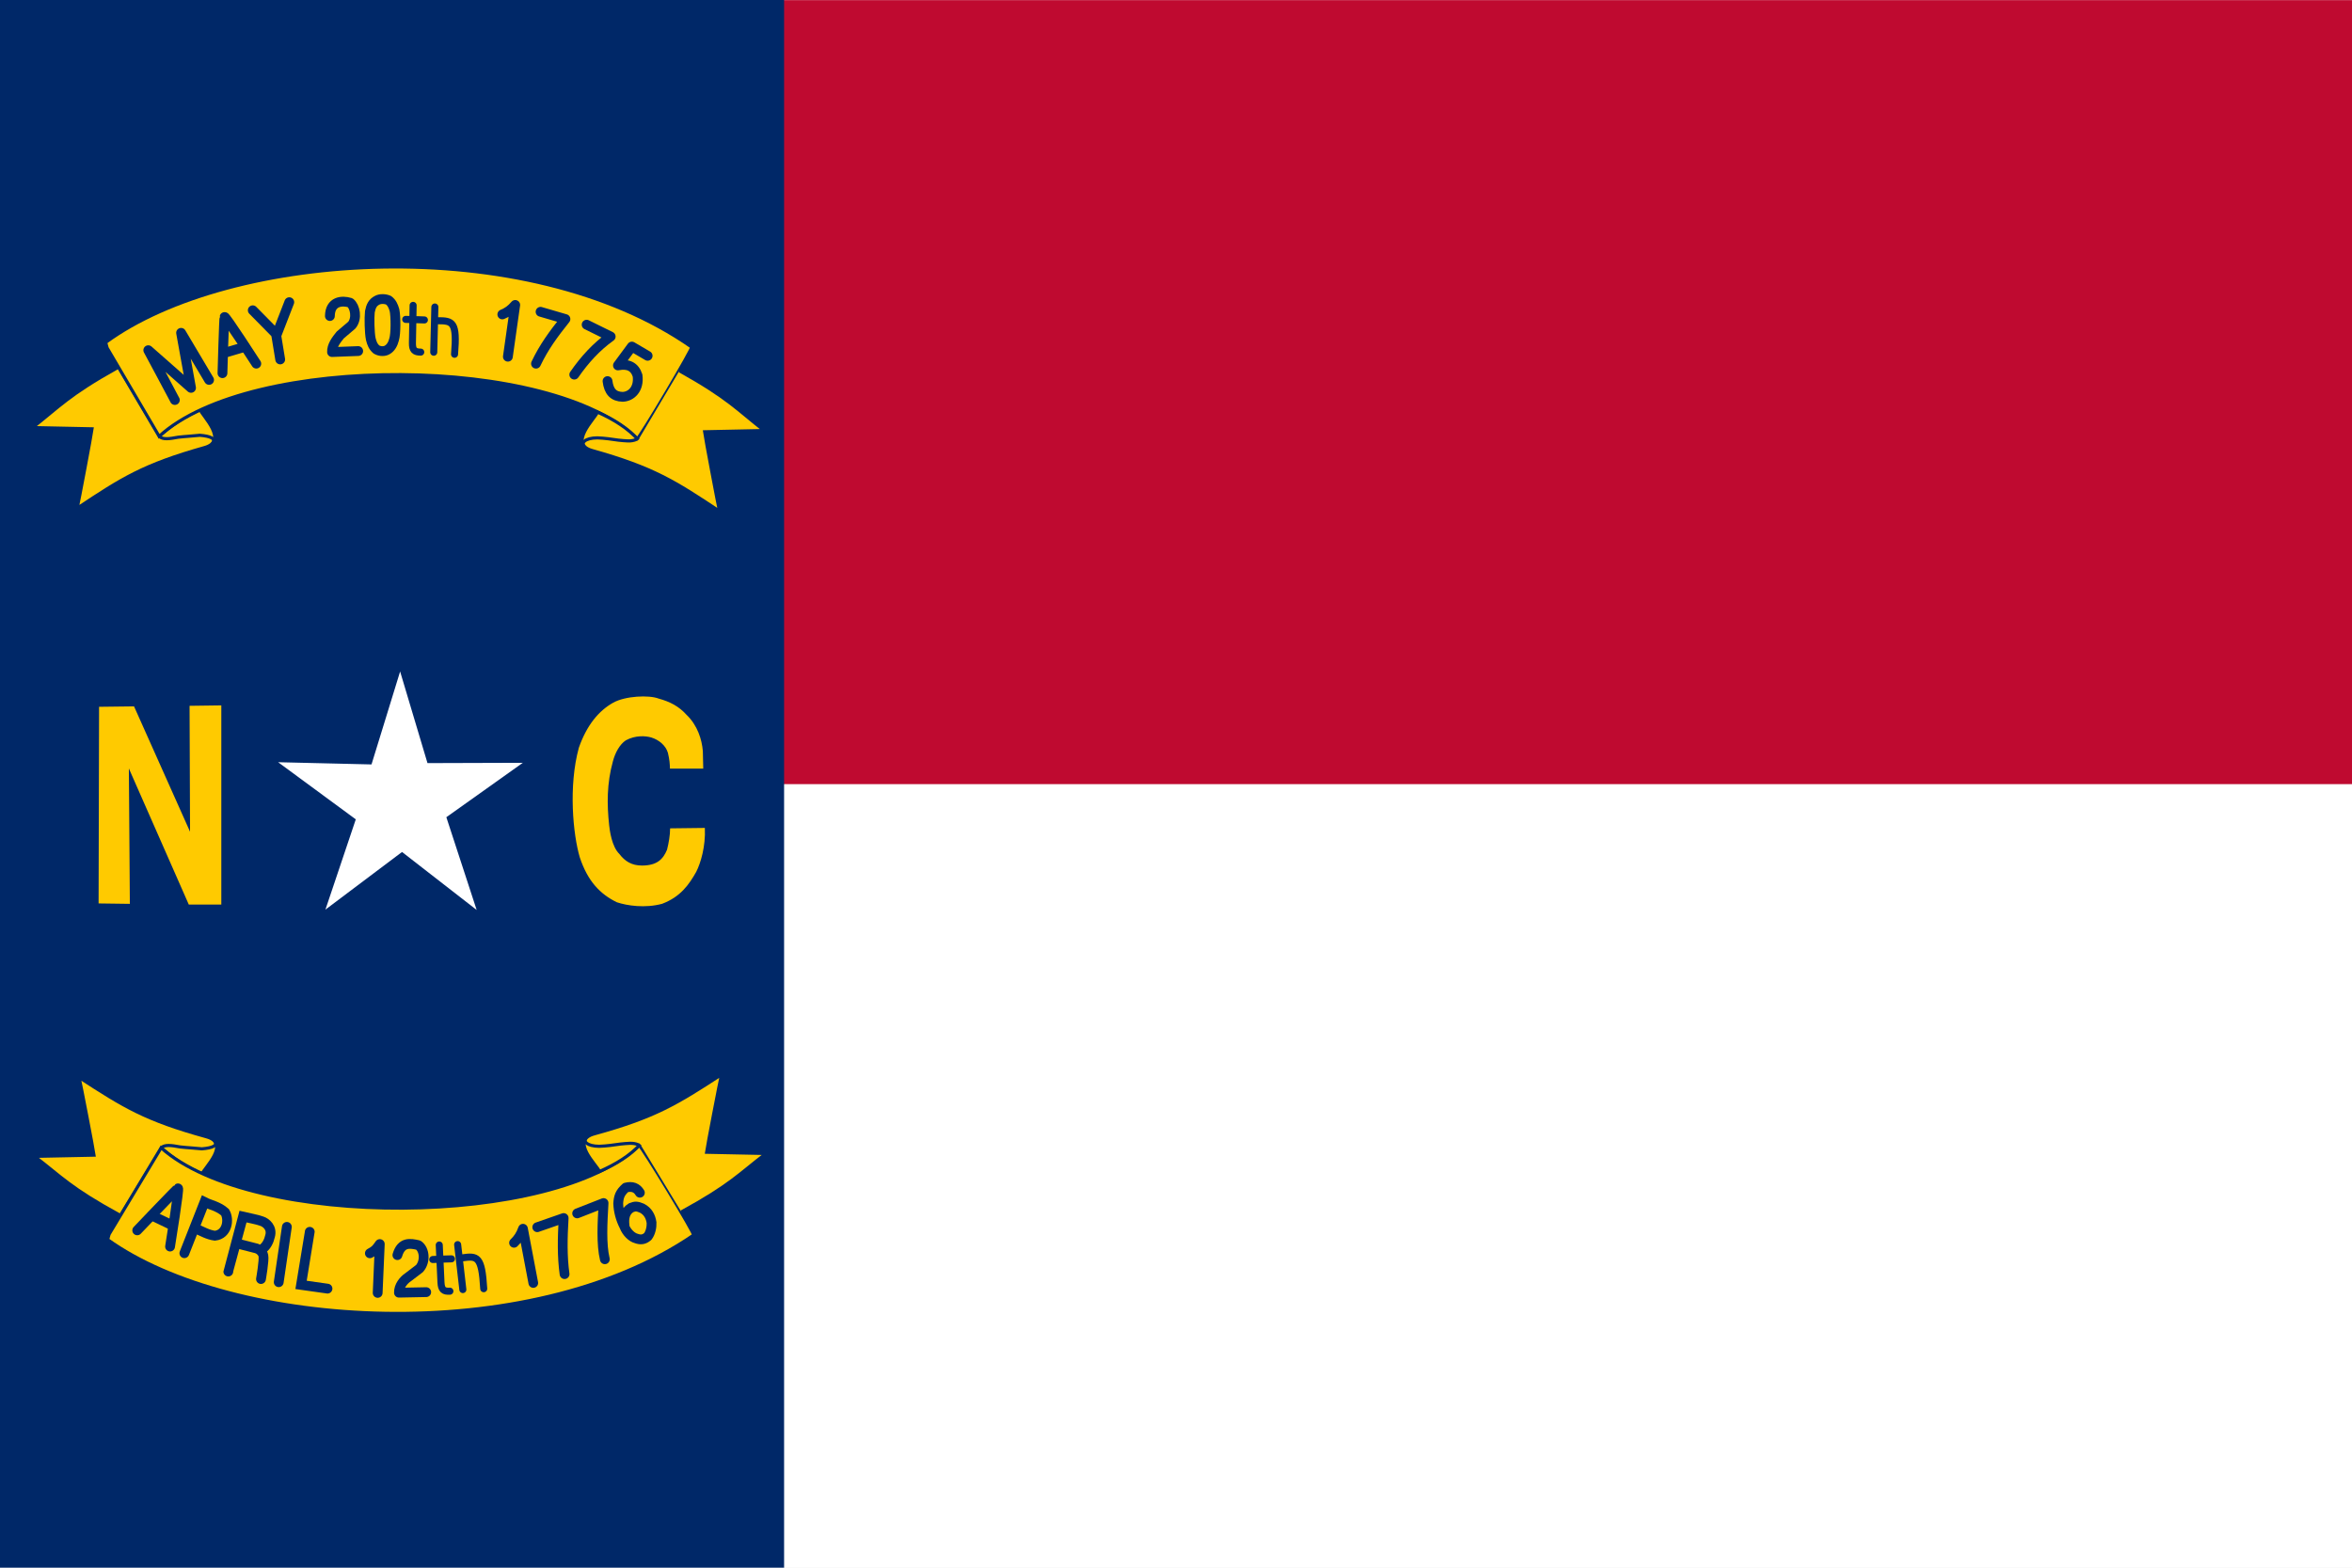
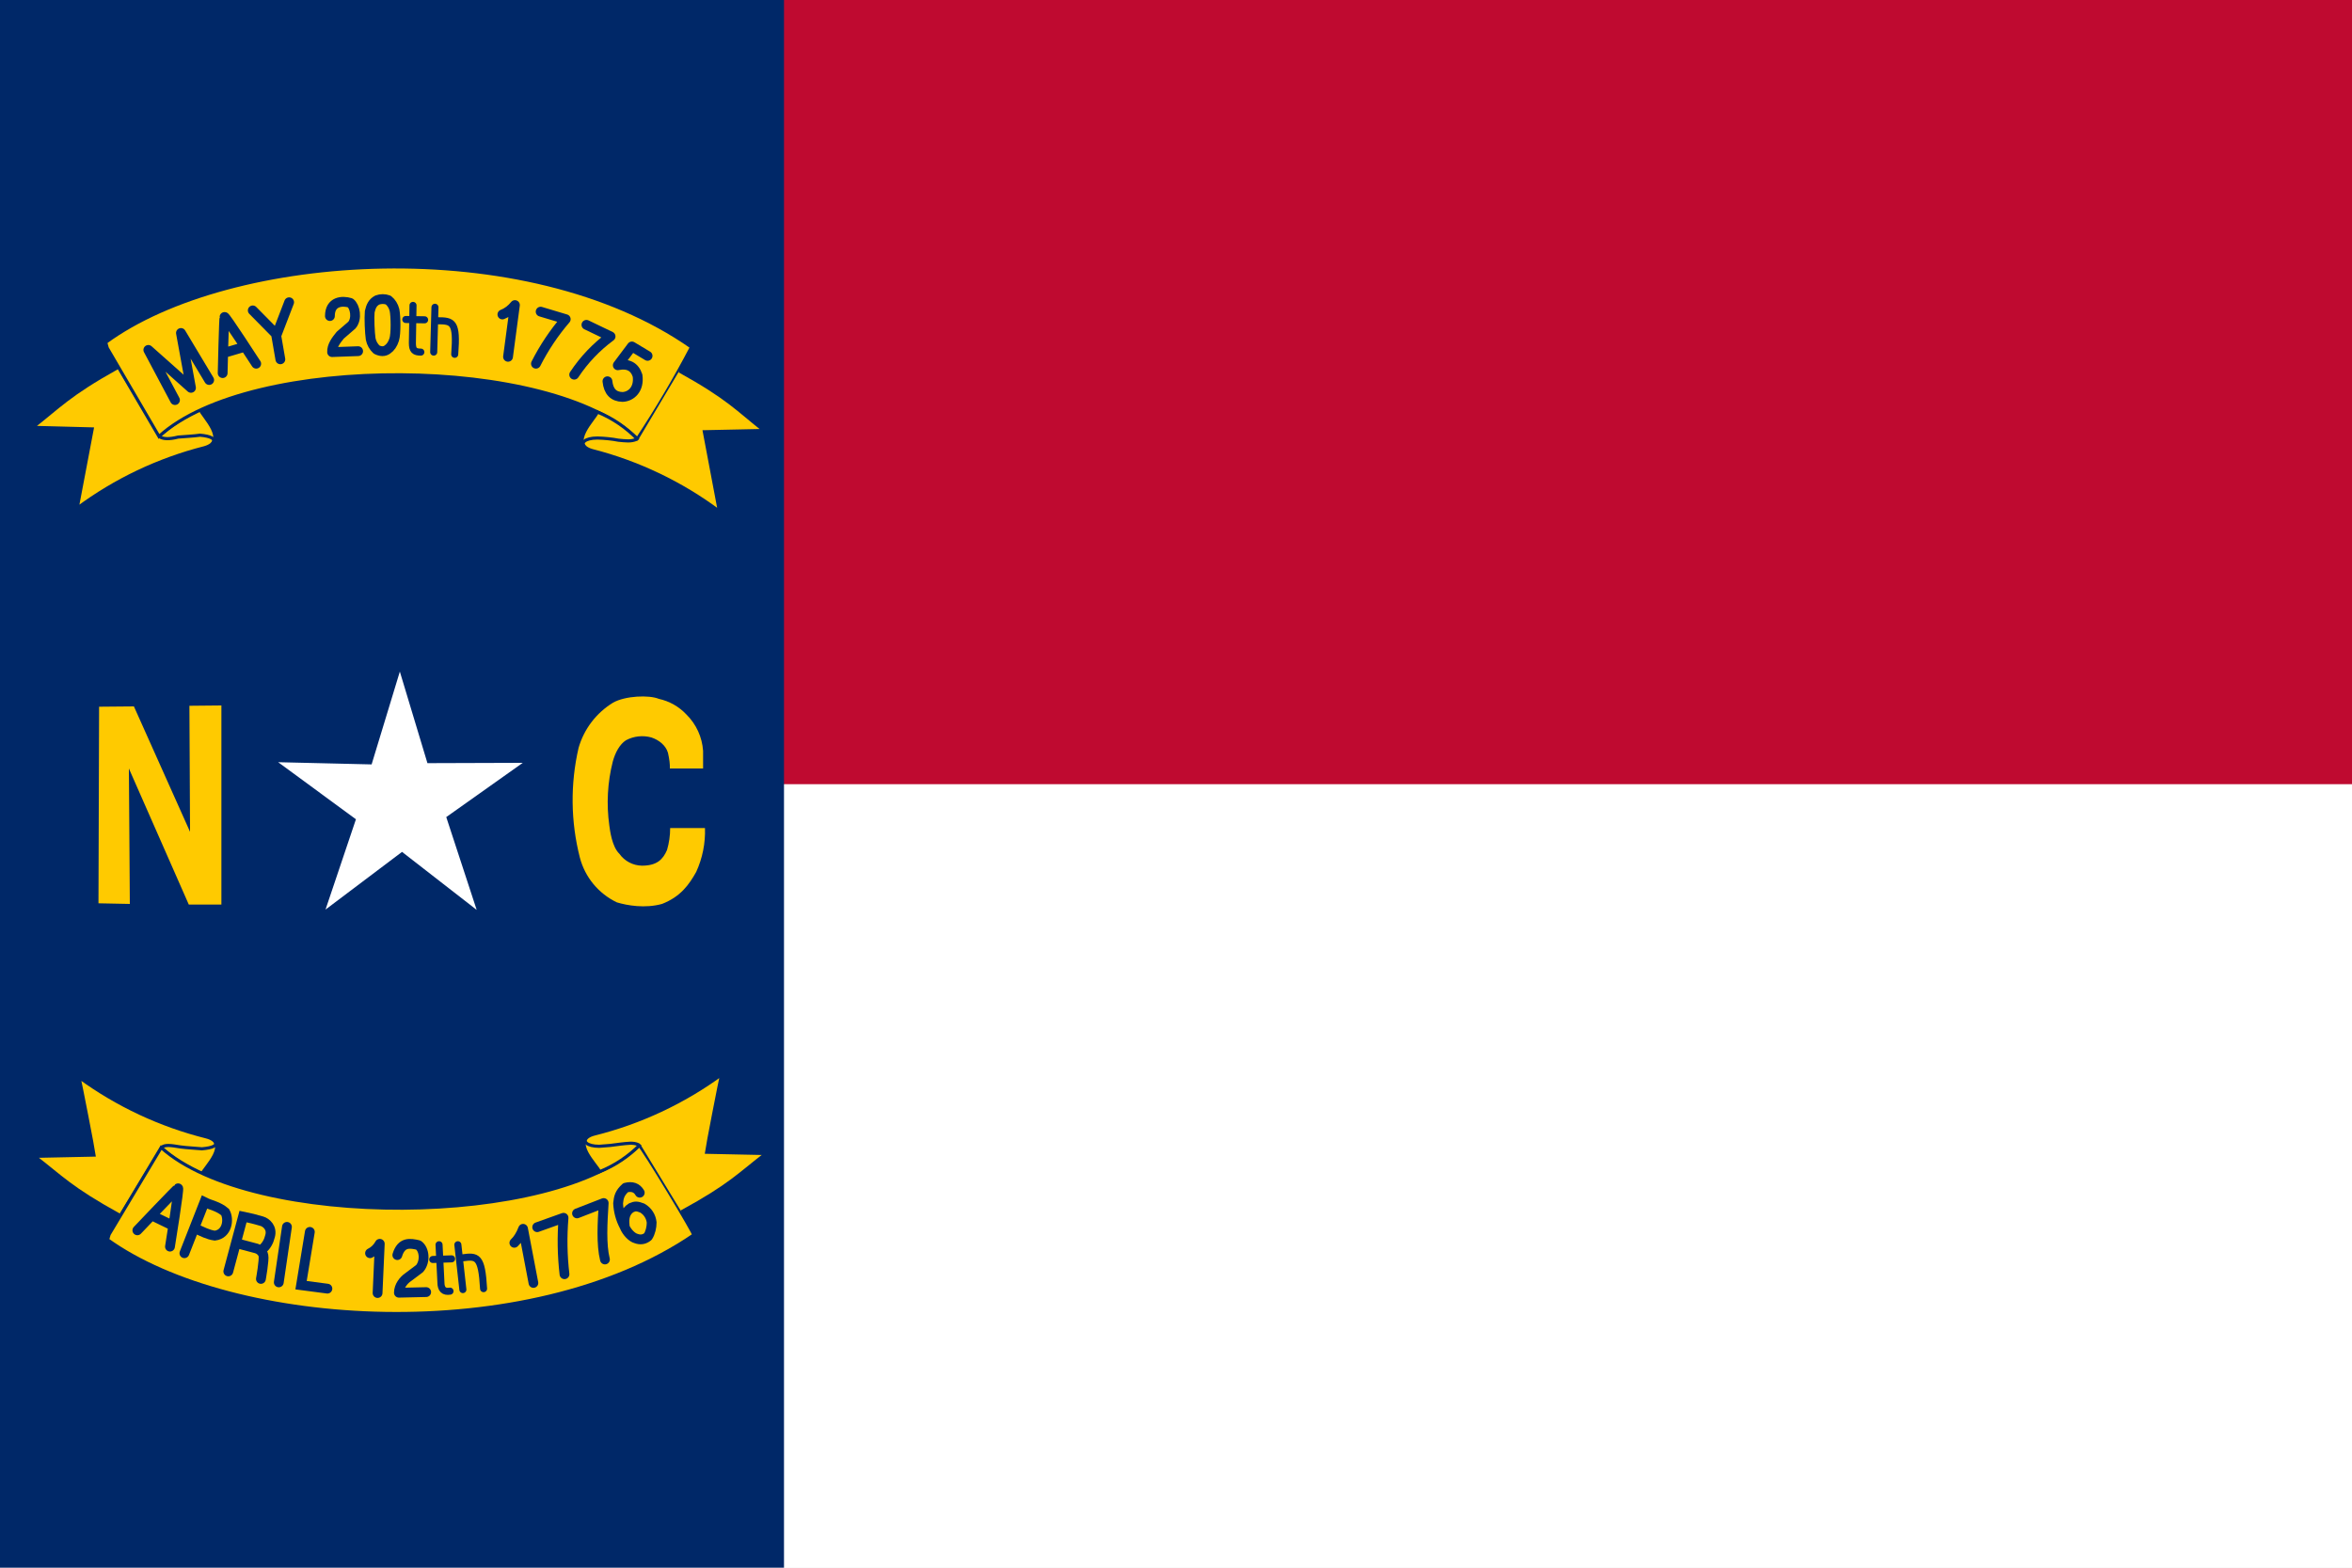
- <svg xmlns="http://www.w3.org/2000/svg" version="1.0" width="750" height="500" id="svg166">
-   <defs id="defs168" />
-   <rect width="750" height="250.065" x="0" y="0.043" style="font-size:12px;fill:#bf0a30;fill-opacity:1;fill-rule:evenodd;stroke-width:1.018" id="rect172" />
-   <rect width="750" height="249.828" x="0" y="250.169" style="font-size:12px;fill:#ffffff;fill-rule:evenodd;stroke-width:1.018" id="rect603" />
-   <rect width="250.031" height="500" x="-3.2278505e-010" y="-7.1273498e-006" style="font-size:12px;fill:#002868;fill-opacity:1;fill-rule:evenodd;stroke-width:1pt" id="rect170" />
-   <path d="M 37.395,117.308 C 21.764,126.037 18.93,129.677 10.363,136.371 L 29.361,136.769 C 29.135,138.538 24.987,160.564 24.594,162.119 C 38.897,152.614 45.684,148.257 65.198,142.76 C 72.952,140.607 64.588,132.729 63.781,130.633 C 58.48,133.026 54.404,135.867 50.496,139.349" style="font-size:12px;fill:#ffca00;fill-opacity:1;fill-rule:evenodd;stroke:#002868;stroke-width:1;stroke-linejoin:miter;stroke-dasharray:none;stroke-opacity:1;stroke-miterlimit:4" id="path607" />
-   <path d="M 50.749,139.165 C 79.888,112.471 176.306,113.109 203.161,139.989 C 204.027,139.678 221.4,110.368 220.534,110.68 C 167.81,73.745 73.339,80.072 33.689,109.221 L 34.16,110.96 L 50.749,139.165 z " style="font-size:12px;fill:#ffca00;fill-opacity:1;fill-rule:evenodd;stroke:#002868;stroke-width:1;stroke-dasharray:none;stroke-opacity:1;stroke-miterlimit:4" id="path628" />
-   <path d="M 55.757,127.582 C 55.612,127.201 47.285,111.693 47.285,111.693 L 60.916,123.705 L 57.744,106.153 L 66.671,121.172" style="font-size:12px;fill:none;fill-rule:evenodd;stroke:#002868;stroke-width:3.125;stroke-linecap:round;stroke-linejoin:round;stroke-dasharray:none;stroke-opacity:1" id="path613" />
-   <path d="M 105.193,100.794 C 105.253,96.053 109.052,95.734 111.668,96.554 C 113.202,97.724 114.008,101.538 112.169,103.712 L 108.476,106.859 C 107.2,108.455 105.786,110.277 105.878,112.284 L 114.22,111.965" style="font-size:12px;fill:none;fill-rule:evenodd;stroke:#002868;stroke-width:3.125;stroke-linecap:round;stroke-linejoin:round;stroke-dasharray:none;stroke-opacity:1" id="path618" />
-   <path d="M 120.335,95.731 C 118.812,96.476 118.299,97.653 117.946,99.397 C 117.718,101.403 117.82,106.145 118.23,108.105 C 118.595,109.564 118.959,110.522 120.054,111.479 C 121.33,112.209 122.743,112.072 123.519,111.571 C 124.567,110.978 125.297,109.747 125.662,108.287 C 126.254,106.418 126.209,100.947 125.798,98.941 C 125.418,97.604 124.947,96.54 123.883,95.749 C 122.606,95.202 121.11,95.321 120.335,95.731 z " style="font-size:12px;fill:none;fill-rule:evenodd;stroke:#002868;stroke-width:3.125;stroke-linecap:round;stroke-linejoin:round;stroke-dasharray:none;stroke-opacity:1" id="path621" />
-   <path d="M 160.176,100.286 C 161.764,99.623 162.971,98.811 164.295,97.257 L 161.951,113.767" style="font-size:12px;fill:none;fill-rule:evenodd;stroke:#002868;stroke-width:3.125;stroke-linecap:round;stroke-linejoin:round;stroke-dasharray:none;stroke-opacity:1" id="path629" />
-   <path d="M 172.375,99.441 C 172.566,99.513 180.305,101.763 180.305,101.763 C 176.531,106.479 173.437,110.667 170.914,115.991" style="font-size:12px;fill:none;fill-rule:evenodd;stroke:#002868;stroke-width:3.125;stroke-linecap:round;stroke-linejoin:round;stroke-dasharray:none;stroke-opacity:1" id="path630" />
-   <path d="M 187.066,103.555 L 194.738,107.339 C 190.183,110.595 186.438,114.691 183.123,119.482" style="font-size:12px;fill:none;fill-rule:evenodd;stroke:#002868;stroke-width:3.125;stroke-linecap:round;stroke-linejoin:round;stroke-dasharray:none;stroke-opacity:1" id="path631" />
-   <path d="M 206.517,113.481 L 201.492,110.534 L 197.048,116.552 C 200.24,115.922 202.385,116.887 203.303,119.784 C 203.866,124.051 201.309,126.487 198.545,126.563 C 195.637,126.497 194.135,124.9 193.726,121.548" style="font-size:12px;fill:none;fill-rule:evenodd;stroke:#002868;stroke-width:3.125;stroke-linecap:round;stroke-linejoin:round;stroke-dasharray:none;stroke-opacity:1" id="path632" />
-   <path d="M 70.938,119.023 C 70.938,119.023 71.423,101.098 71.605,101.118 C 71.684,100.392 81.726,115.979 81.726,115.979 L 81.726,115.979" style="font-size:12px;fill:none;fill-opacity:1;fill-rule:evenodd;stroke:#002868;stroke-width:3.125;stroke-linecap:round;stroke-linejoin:round;stroke-dasharray:none;stroke-opacity:1" id="path614" />
-   <path d="M 71.267,112.638 L 78.09,110.63" style="font-size:12px;fill:none;fill-opacity:1;fill-rule:evenodd;stroke:#002868;stroke-width:3.125;stroke-linecap:round;stroke-linejoin:round;stroke-dasharray:none;stroke-opacity:1" id="path615" />
-   <path d="M 31.439,288.139 L 41.407,288.273 L 41.092,245.085 L 60.2,288.501 L 70.573,288.5 L 70.573,224.976 L 60.448,225.112 L 60.602,265.275 L 42.742,225.292 L 31.592,225.427 L 31.439,288.139 z " style="font-size:12px;fill:#ffca00;fill-opacity:1;fill-rule:evenodd;stroke:none;stroke-width:0.625;stroke-dasharray:none;stroke-opacity:1" id="path678" />
-   <path d="M 213.631,245.131 L 224.248,245.131 L 224.12,239.534 C 223.819,235.918 222.453,231.337 218.886,227.949 C 216.512,225.307 213.701,223.814 210.056,222.818 C 206.961,221.603 199.382,221.961 195.535,224.113 C 190.987,226.653 187.145,231.184 184.58,238.483 C 181.216,250.774 182.736,266.165 184.868,273.408 C 187.406,281.084 191.388,285.181 196.688,287.765 C 199.987,288.873 205.742,289.719 211.127,288.26 C 216.993,286.041 219.675,282.189 222.004,278.081 C 223.418,275.299 225.042,269.969 224.759,264.06 L 213.681,264.195 C 213.689,266.357 213.25,268.853 212.701,271.015 C 211.447,274.037 209.511,276.06 204.699,276.059 C 201.473,276.056 199.293,274.728 197.488,272.347 C 195.051,269.995 194.413,264.73 194.25,263.241 C 193.516,256.52 193.495,249.866 195.432,242.854 C 196.17,240.02 197.637,237.399 199.555,236.122 C 202.665,234.437 205.882,234.687 207.701,235.218 C 210.089,235.956 212.292,237.74 212.98,240.104 C 213.515,242.326 213.6,243.677 213.631,245.131 z " style="font-size:12px;fill:#ffca00;fill-opacity:1;fill-rule:evenodd;stroke:none;stroke-width:0.625;stroke-dasharray:none;stroke-opacity:1" id="path680" />
-   <path d="M 151.997,290.224 L 128.198,271.73 L 103.772,290.11 L 113.451,261.325 L 88.687,243.103 L 118.467,243.808 L 127.589,214.166 L 136.315,243.386 L 166.716,243.289 L 142.329,260.643 L 151.997,290.224 z " style="font-size:12px;fill:#ffffff;fill-rule:evenodd;stroke:none;stroke-width:0.644;stroke-dasharray:none;stroke-opacity:1" id="polygon693" />
-   <path d="M 50.758,139.27 C 50.758,139.27 50.758,139.27 50.758,139.27" style="fill:none;fill-opacity:1;fill-rule:evenodd;stroke:#000000;stroke-width:1pt;stroke-linecap:butt;stroke-linejoin:miter;stroke-opacity:1" id="path668" />
-   <path d="M 50.831,139.181 C 51.88,140.253 53.952,139.987 56.811,139.445 C 59.094,139.169 61.696,139.064 63.743,138.828 C 67.131,139.105 69.073,139.898 67.68,141.505" style="fill:none;fill-opacity:1;fill-rule:evenodd;stroke:#002868;stroke-width:1;stroke-linecap:butt;stroke-linejoin:miter;stroke-dasharray:none;stroke-opacity:1;stroke-miterlimit:4" id="path679" />
-   <path d="M 216.645,118.251 C 232.276,126.98 235.11,130.62 243.677,137.314 L 224.679,137.711 C 224.905,139.481 229.052,161.507 229.446,163.061 C 215.143,153.557 208.356,149.2 188.842,143.702 C 181.088,141.549 189.732,133.532 190.538,131.436 C 195.84,133.829 200.336,136.67 203.544,140.291" style="font-size:12px;fill:#ffca00;fill-opacity:1;fill-rule:evenodd;stroke:#002868;stroke-width:1;stroke-linejoin:miter;stroke-dasharray:none;stroke-opacity:1;stroke-miterlimit:4" id="path685" />
-   <path d="M 203.281,140.212 C 203.281,140.212 203.281,140.212 203.281,140.212" style="fill:none;fill-opacity:1;fill-rule:evenodd;stroke:#000000;stroke-width:1pt;stroke-linecap:butt;stroke-linejoin:miter;stroke-opacity:1" id="path689" />
-   <path d="M 202.985,140.124 C 201.23,140.935 199.419,140.576 197.227,140.387 C 195.148,140.085 192.789,139.73 190.453,139.652 C 186.538,139.679 185.123,141.313 186.359,142.448" style="fill:none;fill-opacity:1;fill-rule:evenodd;stroke:#002868;stroke-width:1;stroke-linecap:butt;stroke-linejoin:miter;stroke-dasharray:none;stroke-opacity:1;stroke-miterlimit:4" id="path690" />
-   <path d="M 129.374,101.868 C 132.4,101.924 135.327,102.043 135.327,102.043" style="font-size:12px;fill:none;fill-rule:evenodd;stroke:#002868;stroke-width:2.25;stroke-linecap:round;stroke-linejoin:round;stroke-dasharray:none;stroke-opacity:1" id="path622" />
-   <path d="M 138.667,97.914 L 138.314,112.337" style="font-size:12px;fill:none;fill-rule:evenodd;stroke:#002868;stroke-width:2.25;stroke-linecap:round;stroke-linejoin:round;stroke-dasharray:none;stroke-opacity:1" id="path624" />
-   <path d="M 144.945,112.99 C 145.789,102.638 144.434,102.269 139.433,102.292" style="font-size:12px;fill:none;fill-rule:evenodd;stroke:#002868;stroke-width:2.25;stroke-linecap:round;stroke-linejoin:round;stroke-dasharray:none;stroke-opacity:1" id="path627" />
-   <path d="M 131.734,97.392 L 131.512,109.381 C 131.479,111.655 132.187,112.303 134.166,112.303" style="fill:none;fill-opacity:1;fill-rule:evenodd;stroke:#002868;stroke-width:2.25;stroke-linecap:round;stroke-linejoin:round;stroke-dasharray:none;stroke-opacity:1" id="path661" />
-   <path d="M 80.601,98.959 L 88.012,106.478 L 89.35,114.642" style="font-size:12px;fill:none;fill-rule:evenodd;stroke:#002868;stroke-width:3.125;stroke-linecap:round;stroke-linejoin:round;stroke-opacity:1" id="path616" />
-   <path d="M 92.248,96.376 L 88.187,106.838" style="font-size:12px;fill:none;fill-rule:evenodd;stroke:#002868;stroke-width:3.125;stroke-linecap:round;stroke-linejoin:round;stroke-opacity:1" id="path617" />
-   <path d="M 38.025,387.451 C 22.394,378.915 19.56,375.355 10.993,368.809 L 29.991,368.421 C 29.765,366.691 25.617,345.152 25.224,343.632 C 39.527,352.926 46.314,357.187 65.828,362.562 C 73.581,364.668 65.218,372.371 64.411,374.42 C 59.11,372.081 55.033,369.302 51.126,365.898" style="font-size:12px;fill:#ffca00;fill-opacity:1;fill-rule:evenodd;stroke:#002868;stroke-width:1;stroke-linejoin:miter;stroke-dasharray:none;stroke-opacity:1;stroke-miterlimit:4" id="path671" />
-   <path d="M 51.379,366.078 C 80.518,392.181 176.936,391.557 203.79,365.271 C 204.657,365.576 222.03,394.237 221.164,393.932 C 168.44,430.05 73.969,423.862 34.319,395.359 L 34.79,393.658 L 51.379,366.078 z " style="font-size:12px;fill:#ffca00;fill-opacity:1;fill-rule:evenodd;stroke:#002868;stroke-width:1;stroke-dasharray:none;stroke-opacity:1;stroke-miterlimit:4" id="path683" />
-   <path d="M 50.758,366.29 C 50.758,366.29 50.758,366.29 50.758,366.29" style="fill:none;fill-opacity:1;fill-rule:evenodd;stroke:#000000;stroke-width:0.989pt;stroke-linecap:butt;stroke-linejoin:miter;stroke-opacity:1" id="path686" />
-   <path d="M 51.461,366.062 C 52.509,365.013 54.582,365.274 57.441,365.804 C 59.724,366.073 62.326,366.176 64.373,366.407 C 67.761,366.136 69.703,365.361 68.31,363.789" style="fill:none;fill-opacity:1;fill-rule:evenodd;stroke:#002868;stroke-width:1;stroke-linecap:butt;stroke-linejoin:miter;stroke-dasharray:none;stroke-opacity:1;stroke-miterlimit:4" id="path687" />
-   <path d="M 217.274,386.529 C 232.905,377.993 235.739,374.434 244.306,367.888 L 225.308,367.499 C 225.534,365.769 229.681,344.23 230.075,342.71 C 215.772,352.004 208.985,356.265 189.471,361.641 C 181.717,363.746 190.361,371.586 191.167,373.635 C 196.469,371.296 200.965,368.517 204.173,364.976" style="font-size:12px;fill:#ffca00;fill-opacity:1;fill-rule:evenodd;stroke:#002868;stroke-width:1;stroke-linejoin:miter;stroke-dasharray:none;stroke-opacity:1;stroke-miterlimit:4" id="path693" />
-   <path d="M 203.281,365.368 C 203.281,365.368 203.281,365.368 203.281,365.368" style="fill:none;fill-opacity:1;fill-rule:evenodd;stroke:#000000;stroke-width:0.989pt;stroke-linecap:butt;stroke-linejoin:miter;stroke-opacity:1" id="path694" />
-   <path d="M 203.615,365.14 C 201.86,364.347 200.049,364.698 197.857,364.882 C 195.778,365.178 193.418,365.525 191.083,365.602 C 187.168,365.575 185.753,363.977 186.989,362.867" style="fill:none;fill-opacity:1;fill-rule:evenodd;stroke:#002868;stroke-width:1;stroke-linecap:butt;stroke-linejoin:miter;stroke-dasharray:none;stroke-opacity:1;stroke-miterlimit:4" id="path695" />
-   <path d="M 126.723,400.309 C 127.979,396.002 130.839,396.529 133.39,397.12 C 135.438,398.525 135.731,402.355 133.775,404.584 L 130.185,407.318 C 128.667,408.326 127.16,410.197 127.217,412.288 L 135.911,412.116" style="font-size:12px;fill:none;fill-rule:evenodd;stroke:#002868;stroke-width:3.125;stroke-linecap:round;stroke-linejoin:round;stroke-dasharray:none;stroke-opacity:1" id="path646" />
-   <path d="M 117.945,399.727 C 119.52,398.871 119.898,398.532 121.105,396.78 L 120.431,412.356" style="font-size:12px;fill:none;fill-rule:evenodd;stroke:#002868;stroke-width:3.125;stroke-linecap:round;stroke-linejoin:round;stroke-dasharray:none;stroke-opacity:1" id="path657" />
-   <path d="M 98.771,392.876 C 98.768,392.971 96.121,409.145 96.007,409.807 L 104.43,410.997" style="font-size:12px;fill:none;fill-rule:evenodd;stroke:#002868;stroke-width:3.125;stroke-linecap:round;stroke-dasharray:none;stroke-opacity:1" id="path676" />
-   <path d="M 88.881,408.944 L 91.473,391.301" style="font-size:12px;fill:none;fill-rule:evenodd;stroke:#002868;stroke-width:3.125;stroke-linecap:round;stroke-linejoin:round;stroke-dasharray:none;stroke-opacity:1" id="path675" />
-   <path d="M 58.79,399.694 L 65.216,383.378 C 67.141,384.343 69.621,384.724 71.76,386.632 C 73.149,388.941 72.509,393.677 68.53,394.126 C 66.337,393.834 64.505,392.772 62.582,391.901" style="font-size:12px;fill:none;fill-rule:evenodd;stroke:#002868;stroke-width:3.125;stroke-linecap:round;stroke-dasharray:none;stroke-opacity:1" id="path672" />
-   <path d="M 163.908,396.39 C 165.179,395.155 166.044,393.909 166.77,391.88 L 170.056,409.198" style="font-size:12px;fill:none;fill-rule:evenodd;stroke:#002868;stroke-width:3.084;stroke-linecap:round;stroke-linejoin:round;stroke-dasharray:none;stroke-opacity:1" id="path654" />
-   <path d="M 171.324,391.407 C 171.529,391.354 179.735,388.484 179.735,388.484 C 179.358,394.764 179.241,400.792 180.026,406.366" style="font-size:12px;fill:none;fill-rule:evenodd;stroke:#002868;stroke-width:3.125;stroke-linecap:round;stroke-linejoin:round;stroke-dasharray:none;stroke-opacity:1" id="path655" />
-   <path d="M 184.045,386.999 L 192.459,383.706 C 192.097,390.074 191.703,396.854 192.873,401.631" style="font-size:12px;fill:none;fill-rule:evenodd;stroke:#002868;stroke-width:3.125;stroke-linecap:round;stroke-linejoin:round;stroke-dasharray:none;stroke-opacity:1" id="path656" />
-   <path d="M 204.037,380.404 C 203.076,378.813 201.607,378.229 199.543,378.772 C 197.629,380.451 197.273,381.776 197.138,383.819 C 197.216,386.35 197.913,388.85 199.063,391.083 C 199.851,393.166 201.556,394.652 202.841,394.979 C 204.295,395.515 205.384,395.378 206.551,394.369 C 207.441,393.247 207.845,391.362 207.763,389.942 C 207.486,388.057 206.635,386.349 204.714,385.349 C 203.226,384.74 202.612,384.615 201.269,385.186 C 199.23,386.39 198.859,388.621 199.162,390.895" style="font-size:12px;fill:none;fill-rule:evenodd;stroke:#002868;stroke-width:3.125;stroke-linecap:round;stroke-linejoin:round;stroke-dasharray:none;stroke-opacity:1" id="path677" />
-   <path d="M 138.002,401.708 C 141.025,401.567 143.954,401.497 143.954,401.497" style="font-size:12px;fill:none;fill-rule:evenodd;stroke:#002868;stroke-width:2.25;stroke-linecap:round;stroke-linejoin:round;stroke-dasharray:none;stroke-opacity:1" id="path706" />
-   <path d="M 140.068,397.088 L 140.62,409.066 C 140.734,411.338 141.482,411.939 143.457,411.811" style="fill:none;fill-opacity:1;fill-rule:evenodd;stroke:#002868;stroke-width:2.25;stroke-linecap:round;stroke-linejoin:round;stroke-dasharray:none;stroke-opacity:1" id="path709" />
-   <path d="M 145.931,396.963 L 147.591,411.294" style="font-size:12px;fill:none;fill-rule:evenodd;stroke:#002868;stroke-width:2.25;stroke-linecap:round;stroke-linejoin:round;stroke-dasharray:none;stroke-opacity:1" id="path707" />
-   <path d="M 154.249,411.018 C 153.642,400.649 152.249,400.472 147.301,401.192" style="font-size:12px;fill:none;fill-rule:evenodd;stroke:#002868;stroke-width:2.25;stroke-linecap:round;stroke-linejoin:round;stroke-dasharray:none;stroke-opacity:1" id="path708" />
-   <path d="M 43.758,392.41 C 43.758,392.41 56.633,378.878 56.759,379.02 C 57.326,378.513 54.228,397.578 54.228,397.578 L 54.228,397.578" style="font-size:12px;fill:none;fill-rule:evenodd;stroke:#002868;stroke-width:3.125;stroke-linecap:round;stroke-linejoin:round;stroke-dasharray:none;stroke-opacity:1" id="path659" />
-   <path d="M 48.465,387.698 L 55.144,390.903" style="font-size:12px;fill:none;fill-rule:evenodd;stroke:#002868;stroke-width:3.125;stroke-linecap:round;stroke-linejoin:round;stroke-dasharray:none;stroke-opacity:1" id="path660" />
-   <path d="M 72.802,405.544 C 72.8,405.449 77.488,388.038 77.488,388.038 C 79.496,388.525 81.594,388.82 83.511,389.501 C 84.853,389.941 86.89,391.6 86.103,394.28 C 85.733,395.905 84.978,397.349 83.828,398.233" style="font-size:12px;fill:none;fill-rule:evenodd;stroke:#002868;stroke-width:3.125;stroke-linecap:round;stroke-dasharray:none;stroke-opacity:1" id="path673" />
-   <path d="M 75.424,396.546 L 81.832,398.189 C 83.558,398.81 83.976,400.32 83.979,400.415 C 84.3,401.832 83.22,407.94 83.22,407.94" style="font-size:12px;fill:none;fill-rule:evenodd;stroke:#002868;stroke-width:3.125;stroke-linecap:round;stroke-linejoin:round;stroke-dasharray:none;stroke-opacity:1" id="path674" />
+ <svg xmlns="http://www.w3.org/2000/svg" width="750" height="500">
+   <path d="M0 0h750v250.1H0z" style="font-size:12px;fill:#bf0a30;fill-opacity:1;fill-rule:evenodd;stroke-width:1.018" />
+   <path d="M0 250.2h750V500H0z" style="font-size:12px;fill:#fff;fill-rule:evenodd;stroke-width:1.018" />
+   <path d="M0 0h250v500H0z" style="font-size:12px;fill:#002868;fill-opacity:1;fill-rule:evenodd;stroke-width:1pt" />
+   <path d="M37.4 117.3c-15.6 8.7-18.5 12.4-27 19l19 .5-4.8 25.3a116 116 0 0 1 40.6-19.3c7.8-2.2-.6-10-1.4-12.2a51 51 0 0 0-13.3 8.7" style="font-size:12px;fill:#ffca00;fill-opacity:1;fill-rule:evenodd;stroke:#002868;stroke-width:1;stroke-linejoin:miter;stroke-dasharray:none;stroke-opacity:1;stroke-miterlimit:4" />
+   <path d="M50.7 139.2c29.2-26.7 125.6-26 152.5.8a333 333 0 0 0 17.3-29.3c-52.7-37-147.2-30.6-186.8-1.5l.5 1.8z" style="font-size:12px;fill:#ffca00;fill-opacity:1;fill-rule:evenodd;stroke:#002868;stroke-width:1;stroke-dasharray:none;stroke-opacity:1;stroke-miterlimit:4" />
+   <path d="m55.8 127.6-8.5-16 13.6 12.1-3.2-17.5 9 15m38.5-20.4c0-4.7 3.9-5 6.5-4.2 1.5 1.1 2.3 5 .5 7.1l-3.7 3.2c-1.3 1.6-2.7 3.4-2.6 5.4l8.3-.3m6.1-16.3c-1.5.8-2 2-2.4 3.7-.2 2 0 6.7.3 8.7q.4 2 1.9 3.4 2 1 3.4 0 1.5-1 2.2-3.2c.6-1.9.5-7.4.1-9.4q-.5-2-2-3.2a5 5 0 0 0-3.5 0" style="font-size:12px;fill:none;fill-rule:evenodd;stroke:#002868;stroke-width:3.125;stroke-linecap:round;stroke-linejoin:round;stroke-dasharray:none;stroke-opacity:1" />
+   <path d="M160.2 100.3q2.3-.9 4-3l-2.2 16.5" style="font-size:12px;fill:none;fill-rule:evenodd;stroke:#002868;stroke-width:3.125;stroke-linecap:round;stroke-linejoin:round;stroke-dasharray:none;stroke-opacity:1" />
+   <path d="m172.4 99.4 8 2.4a71 71 0 0 0-9.5 14.2" style="font-size:12px;fill:none;fill-rule:evenodd;stroke:#002868;stroke-width:3.125;stroke-linecap:round;stroke-linejoin:round;stroke-dasharray:none;stroke-opacity:1" />
+   <path d="m187 103.6 7.7 3.7a48 48 0 0 0-11.6 12.2" style="font-size:12px;fill:none;fill-rule:evenodd;stroke:#002868;stroke-width:3.125;stroke-linecap:round;stroke-linejoin:round;stroke-dasharray:none;stroke-opacity:1" />
+   <path d="m206.5 113.5-5-3-4.5 6q4.9-1 6.3 3.3c.6 4.3-2 6.7-4.8 6.8q-4.3-.1-4.8-5" style="font-size:12px;fill:none;fill-rule:evenodd;stroke:#002868;stroke-width:3.125;stroke-linecap:round;stroke-linejoin:round;stroke-dasharray:none;stroke-opacity:1" />
+   <path d="M71 119s.4-17.9.6-17.9c0-.7 10.1 14.9 10.1 14.9h0m-10.4-3.4 6.8-2" style="font-size:12px;fill:none;fill-opacity:1;fill-rule:evenodd;stroke:#002868;stroke-width:3.125;stroke-linecap:round;stroke-linejoin:round;stroke-dasharray:none;stroke-opacity:1" />
+   <path d="m31.4 288.1 10 .2-.3-43.2 19.1 43.4h10.4V225l-10.2.1.2 40.2-17.9-40-11.1.1z" style="font-size:12px;fill:#ffca00;fill-opacity:1;fill-rule:evenodd;stroke:none;stroke-width:.625;stroke-dasharray:none;stroke-opacity:1" />
+   <path d="M213.6 245.1h10.6v-5.6a18 18 0 0 0-5.3-11.6 17 17 0 0 0-8.8-5c-3.1-1.3-10.7-1-14.6 1.2a25 25 0 0 0-11 14.4 74 74 0 0 0 .4 35 22 22 0 0 0 11.8 14.3c3.3 1 9 2 14.4.5 5.9-2.3 8.6-6.1 10.9-10.2a31 31 0 0 0 2.8-14h-11.1q0 3.6-1 7c-1.3 3-3.2 5-8 5a9 9 0 0 1-7.2-3.8c-2.4-2.3-3-7.6-3.2-9a53 53 0 0 1 1.1-20.4c.8-2.9 2.2-5.5 4.2-6.8a11 11 0 0 1 8.1-.9c2.4.8 4.6 2.5 5.3 4.9q.7 3.1.6 5" style="font-size:12px;fill:#ffca00;fill-opacity:1;fill-rule:evenodd;stroke:none;stroke-width:.625;stroke-dasharray:none;stroke-opacity:1" />
+   <path d="m152 290.2-23.8-18.5-24.4 18.4 9.7-28.8-24.8-18.2 29.8.7 9-29.6 8.8 29.2 30.4-.1-24.4 17.3z" style="font-size:12px;fill:#fff;fill-rule:evenodd;stroke:none;stroke-width:.644;stroke-dasharray:none;stroke-opacity:1" />
+   <path d="M50.8 139.2q1.7 1.3 6 .2c2.3-.2 4.9-.3 7-.6 3.3.3 5.3 1.1 3.9 2.7" style="fill:none;fill-opacity:1;fill-rule:evenodd;stroke:#002868;stroke-width:1;stroke-linecap:butt;stroke-linejoin:miter;stroke-dasharray:none;stroke-opacity:1;stroke-miterlimit:4" />
+   <path d="M216.6 118.3c15.7 8.7 18.5 12.3 27 19l-19 .4 4.8 25.4a116 116 0 0 0-40.6-19.4c-7.7-2.2 1-10.2 1.7-12.3a38 38 0 0 1 13 8.9" style="font-size:12px;fill:#ffca00;fill-opacity:1;fill-rule:evenodd;stroke:#002868;stroke-width:1;stroke-linejoin:miter;stroke-dasharray:none;stroke-opacity:1;stroke-miterlimit:4" />
+   <path d="M203 140.1c-1.8.8-3.6.5-5.8.3q-3.1-.6-6.7-.7c-4 0-5.4 1.6-4.1 2.7" style="fill:none;fill-opacity:1;fill-rule:evenodd;stroke:#002868;stroke-width:1;stroke-linecap:butt;stroke-linejoin:miter;stroke-dasharray:none;stroke-opacity:1;stroke-miterlimit:4" />
+   <path d="m129.4 101.9 6 .1" style="font-size:12px;fill:none;fill-rule:evenodd;stroke:#002868;stroke-width:2.25;stroke-linecap:round;stroke-linejoin:round;stroke-dasharray:none;stroke-opacity:1" />
+   <path d="m138.7 98-.4 14.3m6.7.7c.8-10.4-.6-10.7-5.6-10.7" style="font-size:12px;fill:none;fill-rule:evenodd;stroke:#002868;stroke-width:2.25;stroke-linecap:round;stroke-linejoin:round;stroke-dasharray:none;stroke-opacity:1" />
+   <path d="m131.7 97.4-.2 12c0 2.3.7 2.9 2.7 2.9" style="fill:none;fill-opacity:1;fill-rule:evenodd;stroke:#002868;stroke-width:2.25;stroke-linecap:round;stroke-linejoin:round;stroke-dasharray:none;stroke-opacity:1" />
+   <path d="m80.6 99 7.4 7.5 1.4 8.1m2.8-18.2-4 10.4" style="font-size:12px;fill:none;fill-rule:evenodd;stroke:#002868;stroke-width:3.125;stroke-linecap:round;stroke-linejoin:round;stroke-opacity:1" />
+   <path d="M38 387.5c-15.6-8.6-18.4-12.1-27-18.7l19-.4c-.2-1.7-4.4-23.2-4.8-24.8a117 117 0 0 0 40.6 19c7.8 2-.6 9.8-1.4 11.8a51 51 0 0 1-13.3-8.5" style="font-size:12px;fill:#ffca00;fill-opacity:1;fill-rule:evenodd;stroke:#002868;stroke-width:1;stroke-linejoin:miter;stroke-dasharray:none;stroke-opacity:1;stroke-miterlimit:4" />
+   <path d="M51.4 366c29.1 26.2 125.5 25.6 152.4-.7.9.3 18.2 29 17.4 28.6C168.4 430 74 424 34.3 395.4l.5-1.7z" style="font-size:12px;fill:#ffca00;fill-opacity:1;fill-rule:evenodd;stroke:#002868;stroke-width:1;stroke-dasharray:none;stroke-opacity:1;stroke-miterlimit:4" />
+   <path d="M51.5 366c1-1 3-.7 6-.2 2.2.3 4.8.4 6.9.6 3.4-.3 5.3-1 4-2.6" style="fill:none;fill-opacity:1;fill-rule:evenodd;stroke:#002868;stroke-width:1;stroke-linecap:butt;stroke-linejoin:miter;stroke-dasharray:none;stroke-opacity:1;stroke-miterlimit:4" />
+   <path d="M217.3 386.5c15.6-8.5 18.4-12 27-18.6l-19-.4c.2-1.7 4.4-23.3 4.8-24.8a117 117 0 0 1-40.6 19c-7.8 2 .9 9.9 1.7 12a38 38 0 0 0 13-8.7" style="font-size:12px;fill:#ffca00;fill-opacity:1;fill-rule:evenodd;stroke:#002868;stroke-width:1;stroke-linejoin:miter;stroke-dasharray:none;stroke-opacity:1;stroke-miterlimit:4" />
+   <path d="M203.6 365.1c-1.7-.8-3.6-.4-5.7-.2q-3.2.5-6.8.7c-4 0-5.3-1.6-4.1-2.7" style="fill:none;fill-opacity:1;fill-rule:evenodd;stroke:#002868;stroke-width:1;stroke-linecap:butt;stroke-linejoin:miter;stroke-dasharray:none;stroke-opacity:1;stroke-miterlimit:4" />
+   <path d="M126.7 400.3c1.3-4.3 4.1-3.8 6.7-3.2 2 1.4 2.3 5.3.4 7.5l-3.6 2.7c-1.5 1-3 2.9-3 5l8.7-.2" style="font-size:12px;fill:none;fill-rule:evenodd;stroke:#002868;stroke-width:3.125;stroke-linecap:round;stroke-linejoin:round;stroke-dasharray:none;stroke-opacity:1" />
+   <path d="M118 399.7a7 7 0 0 0 3.1-3l-.7 15.7" style="font-size:12px;fill:none;fill-rule:evenodd;stroke:#002868;stroke-width:3.125;stroke-linecap:round;stroke-linejoin:round;stroke-dasharray:none;stroke-opacity:1" />
+   <path d="m98.8 392.9-2.8 17 8.4 1.1" style="font-size:12px;fill:none;fill-rule:evenodd;stroke:#002868;stroke-width:3.125;stroke-linecap:round;stroke-dasharray:none;stroke-opacity:1" />
+   <path d="m88.9 409 2.6-17.7" style="font-size:12px;fill:none;fill-rule:evenodd;stroke:#002868;stroke-width:3.125;stroke-linecap:round;stroke-linejoin:round;stroke-dasharray:none;stroke-opacity:1" />
+   <path d="m58.8 399.7 6.4-16.3c2 1 4.4 1.3 6.6 3.2 1.3 2.3.7 7-3.3 7.5-2.2-.3-4-1.3-6-2.2" style="font-size:12px;fill:none;fill-rule:evenodd;stroke:#002868;stroke-width:3.125;stroke-linecap:round;stroke-dasharray:none;stroke-opacity:1" />
+   <path d="M164 396.4q1.7-1.6 2.8-4.5l3.3 17.3" style="font-size:12px;fill:none;fill-rule:evenodd;stroke:#002868;stroke-width:3.084;stroke-linecap:round;stroke-linejoin:round;stroke-dasharray:none;stroke-opacity:1" />
+   <path d="m171.3 391.4 8.4-3a91 91 0 0 0 .3 18" style="font-size:12px;fill:none;fill-rule:evenodd;stroke:#002868;stroke-width:3.125;stroke-linecap:round;stroke-linejoin:round;stroke-dasharray:none;stroke-opacity:1" />
+   <path d="m184 387 8.5-3.3c-.4 6.4-.8 13.2.4 18" style="font-size:12px;fill:none;fill-rule:evenodd;stroke:#002868;stroke-width:3.125;stroke-linecap:round;stroke-linejoin:round;stroke-dasharray:none;stroke-opacity:1" />
+   <path d="M204 380.4q-1.4-2.4-4.5-1.6c-1.9 1.7-2.2 3-2.4 5q.2 3.9 2 7.3c.8 2 2.5 3.6 3.7 3.9q2.1.8 3.8-.6c.8-1.2 1.2-3 1.2-4.5a6 6 0 0 0-3-4.6c-1.6-.6-2.2-.7-3.5-.1-2 1.2-2.4 3.4-2.1 5.7" style="font-size:12px;fill:none;fill-rule:evenodd;stroke:#002868;stroke-width:3.125;stroke-linecap:round;stroke-linejoin:round;stroke-dasharray:none;stroke-opacity:1" />
+   <path d="m138 401.7 6-.2" style="font-size:12px;fill:none;fill-rule:evenodd;stroke:#002868;stroke-width:2.25;stroke-linecap:round;stroke-linejoin:round;stroke-dasharray:none;stroke-opacity:1" />
+   <path d="m140 397 .6 12q0 3.3 2.9 2.8" style="fill:none;fill-opacity:1;fill-rule:evenodd;stroke:#002868;stroke-width:2.25;stroke-linecap:round;stroke-linejoin:round;stroke-dasharray:none;stroke-opacity:1" />
+   <path d="m146 397 1.6 14.3m6.6-.3c-.6-10.4-2-10.5-6.9-9.8" style="font-size:12px;fill:none;fill-rule:evenodd;stroke:#002868;stroke-width:2.25;stroke-linecap:round;stroke-linejoin:round;stroke-dasharray:none;stroke-opacity:1" />
+   <path d="M43.8 392.4s12.8-13.5 13-13.4c.5-.5-2.6 18.6-2.6 18.6h0m-5.7-9.9 6.6 3.2" style="font-size:12px;fill:none;fill-rule:evenodd;stroke:#002868;stroke-width:3.125;stroke-linecap:round;stroke-linejoin:round;stroke-dasharray:none;stroke-opacity:1" />
+   <path d="m72.8 405.5 4.7-17.5q3 .6 6 1.5c1.4.4 3.4 2.1 2.6 4.8q-.6 2.5-2.3 4" style="font-size:12px;fill:none;fill-rule:evenodd;stroke:#002868;stroke-width:3.125;stroke-linecap:round;stroke-dasharray:none;stroke-opacity:1" />
+   <path d="m75.4 396.5 6.4 1.7c1.8.6 2.2 2.1 2.2 2.2.3 1.4-.8 7.5-.8 7.5" style="font-size:12px;fill:none;fill-rule:evenodd;stroke:#002868;stroke-width:3.125;stroke-linecap:round;stroke-linejoin:round;stroke-dasharray:none;stroke-opacity:1" />
</svg>
